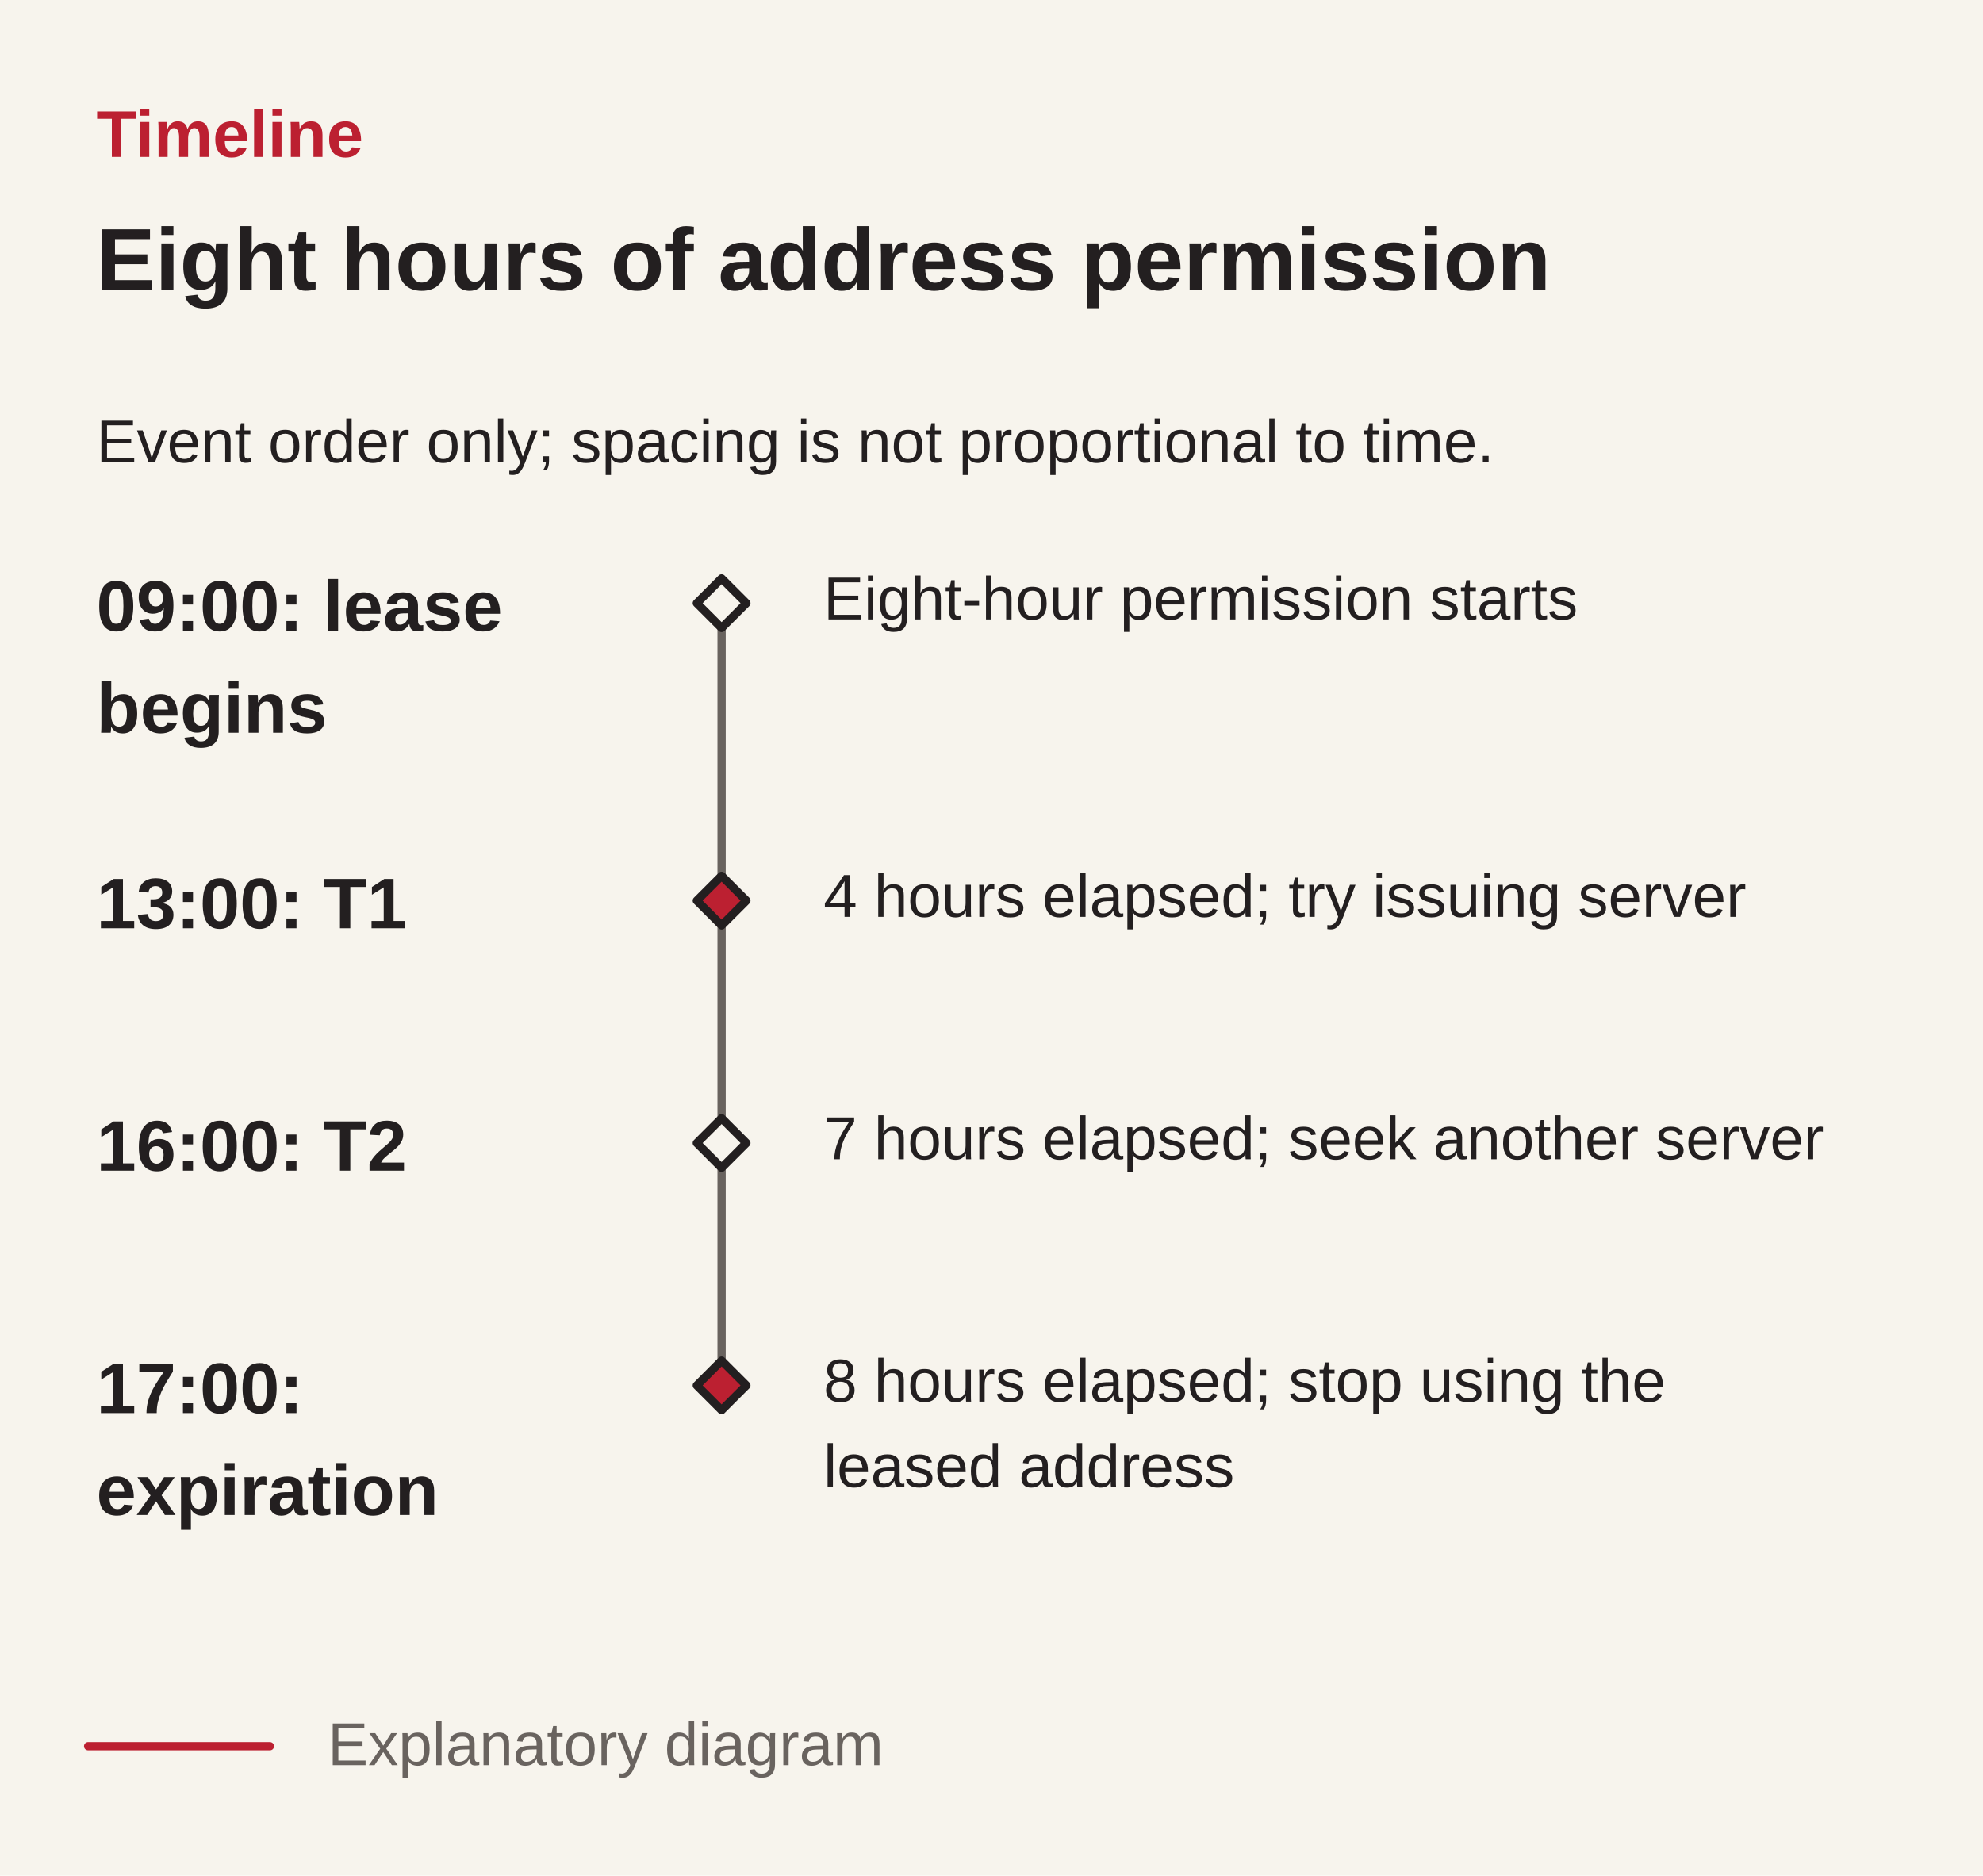
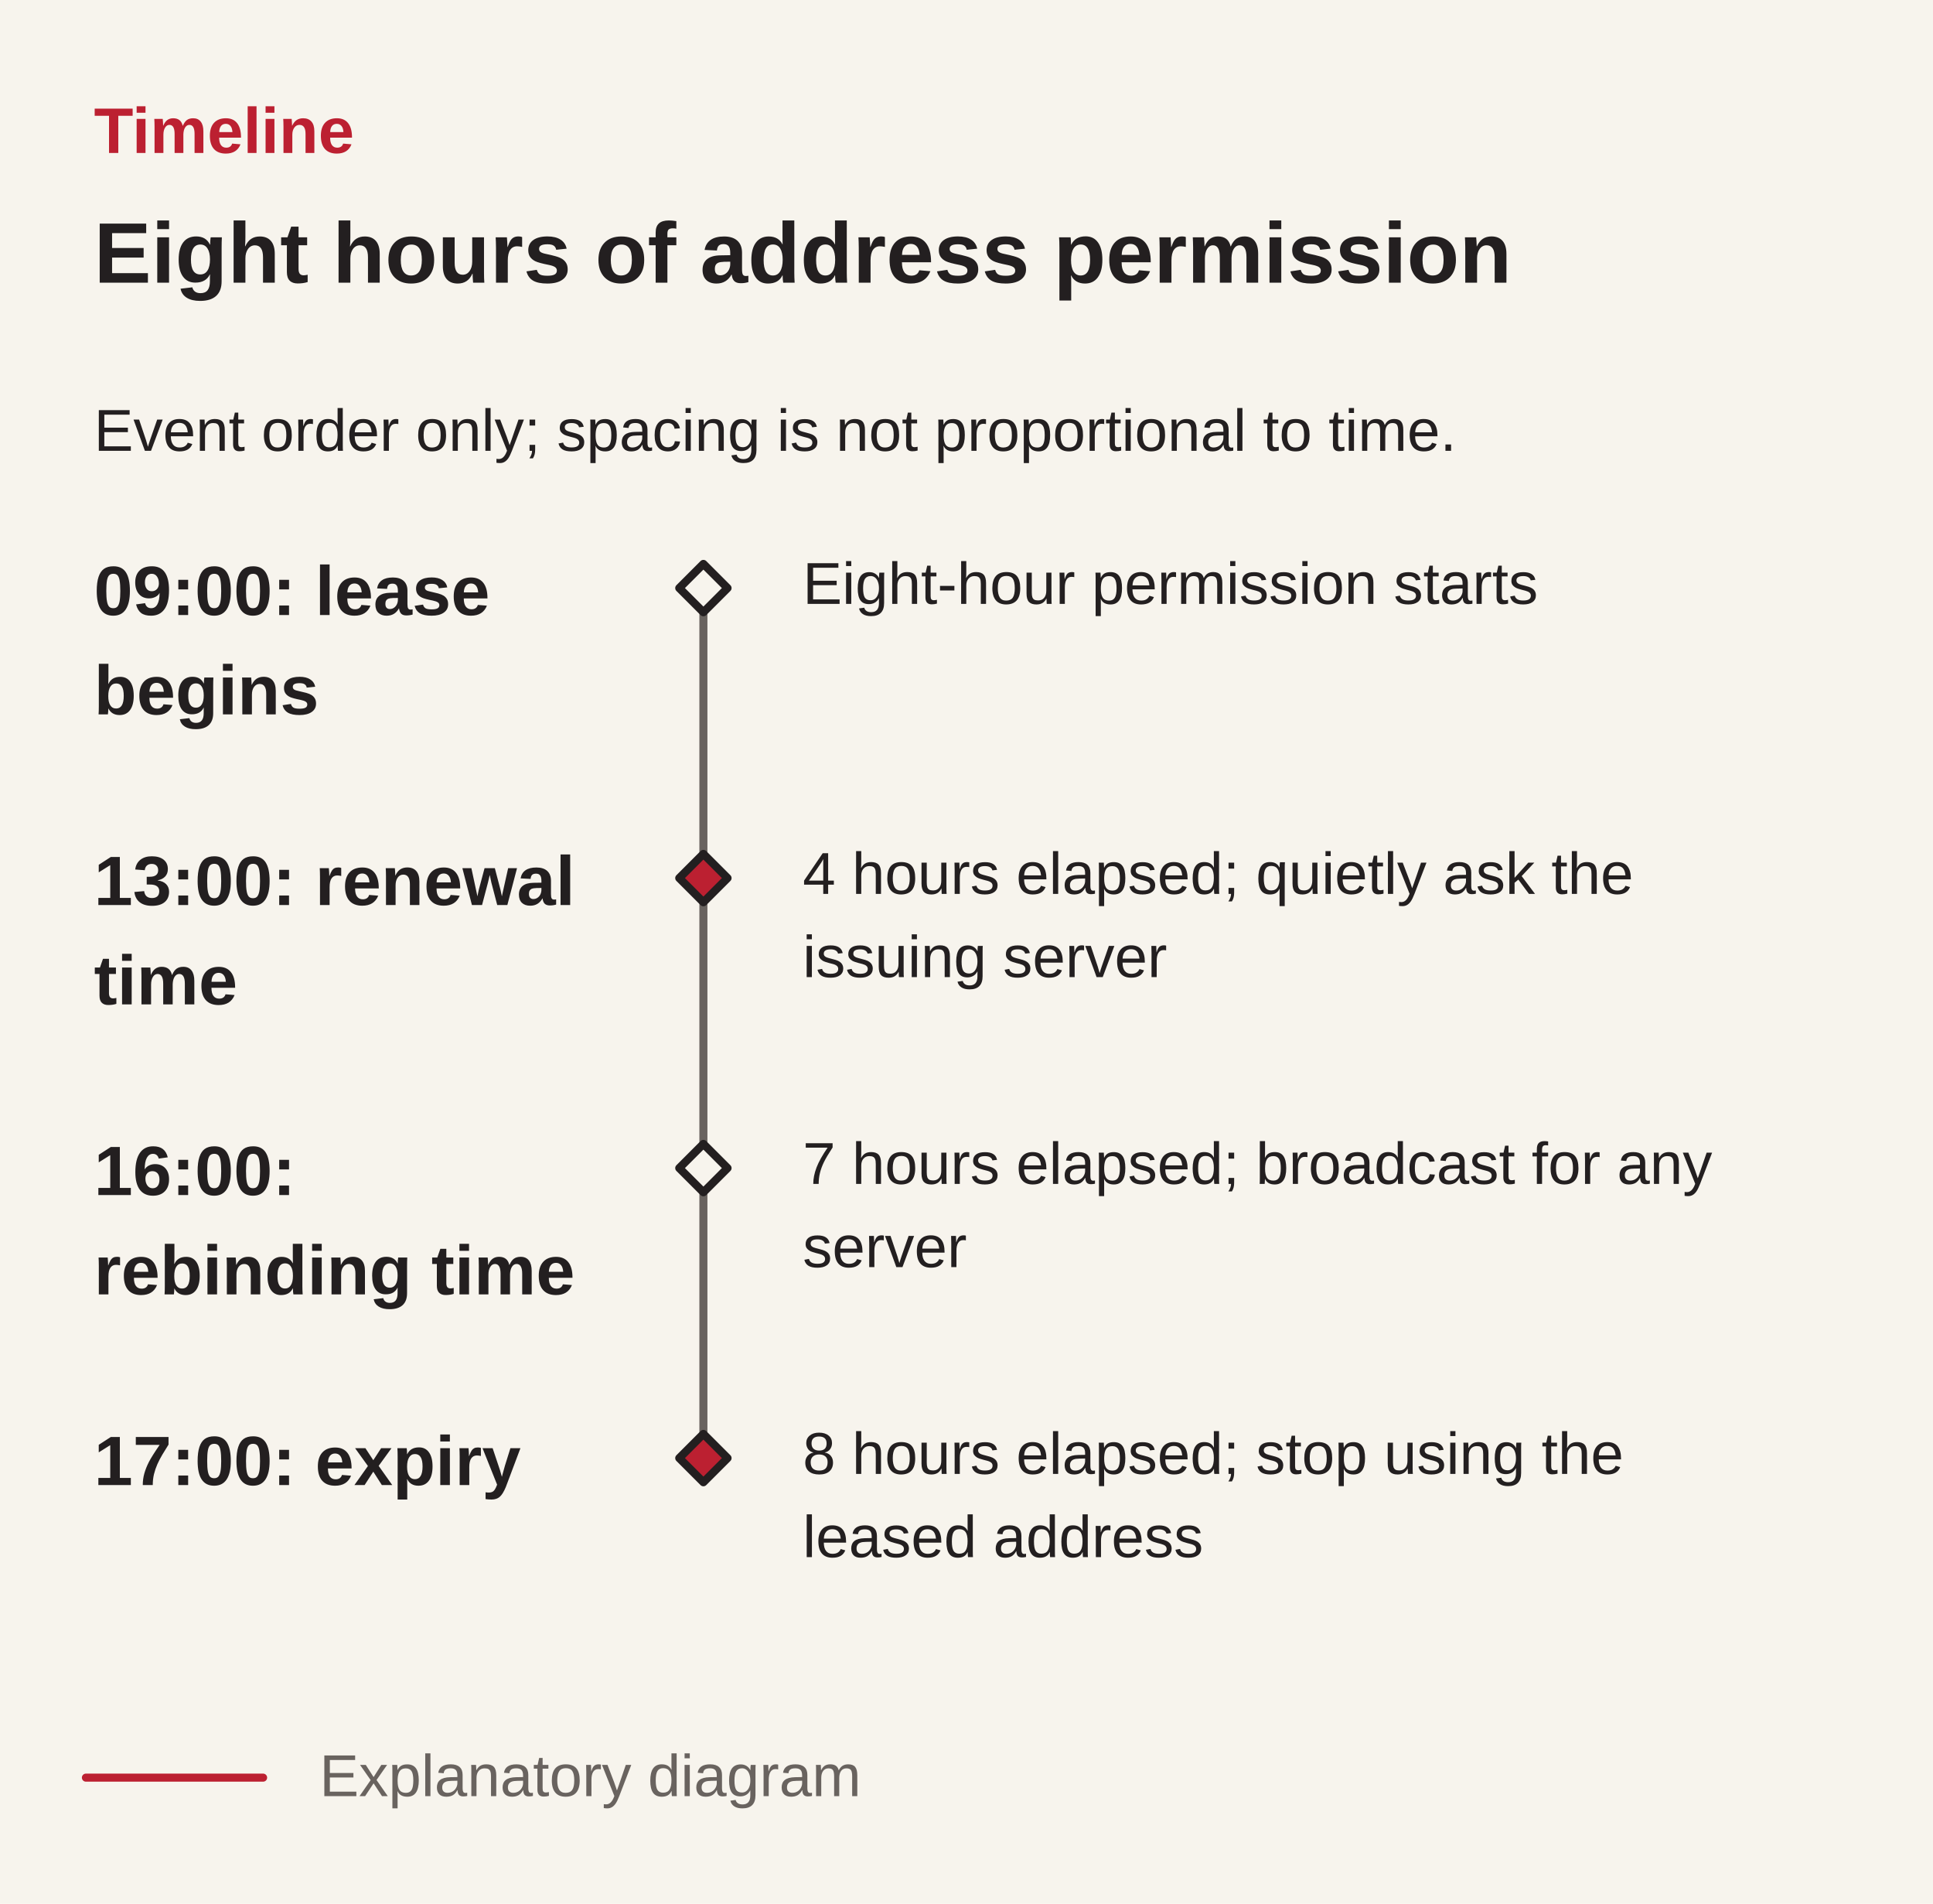
- <svg xmlns="http://www.w3.org/2000/svg" width="720" height="681" viewBox="0 0 720 681" role="img" aria-labelledby="teaching-74-65-63-68-2d-30-30-37-v-30-title" aria-describedby="teaching-74-65-63-68-2d-30-30-37-v-30-desc" font-family="Arial, sans-serif" data-format="timeline" data-visual-id="tech-007" data-visual-index="0">
+ <svg xmlns="http://www.w3.org/2000/svg" width="720" height="709" viewBox="0 0 720 709" role="img" aria-labelledby="teaching-74-65-63-68-2d-30-30-37-v-30-title" aria-describedby="teaching-74-65-63-68-2d-30-30-37-v-30-desc" font-family="Arial, sans-serif" data-format="timeline" data-visual-id="tech-007" data-visual-index="0">
  <defs>
    <marker id="teaching-74-65-63-68-2d-30-30-37-v-30-link" viewBox="0 0 14 14" refX="12" refY="7" markerUnits="userSpaceOnUse" markerWidth="16" markerHeight="16" orient="auto">
      <path d="M 2 2 L 12 7 L 2 12 Z" fill="#231f20" stroke="#231f20" stroke-width="3" stroke-linejoin="round" />
    </marker>
    <marker id="teaching-74-65-63-68-2d-30-30-37-v-30-light" viewBox="0 0 14 14" refX="12" refY="7" markerUnits="userSpaceOnUse" markerWidth="16" markerHeight="16" orient="auto">
      <path d="M 2 2 L 12 7 L 2 12 Z" fill="#bc2031" stroke="#bc2031" stroke-width="3" stroke-linejoin="round" />
    </marker>
    <marker id="teaching-74-65-63-68-2d-30-30-37-v-30-view" viewBox="0 0 14 14" refX="12" refY="7" markerUnits="userSpaceOnUse" markerWidth="16" markerHeight="16" orient="auto">
      <path d="M 2 2 L 12 7 L 2 12 Z" fill="#69635f" stroke="#69635f" stroke-width="3" stroke-linejoin="round" />
    </marker>
  </defs>
-   <rect width="720" height="681" fill="#f7f4ed" />
+   <rect width="720" height="709" fill="#f7f4ed" />
  <g aria-hidden="true">
    <text x="35" y="56.96" font-size="24" font-weight="700" fill="#bc2031" textLength="101" lengthAdjust="spacingAndGlyphs" style="line-height:1.4">Timeline</text>
    <text x="35" y="105.28" font-size="32" font-weight="700" fill="#231f20" textLength="537" lengthAdjust="spacingAndGlyphs" style="line-height:1.4">Eight hours of address permission</text>
    <text x="35" y="167.88" font-size="22" font-weight="400" fill="#231f20" textLength="531" lengthAdjust="spacingAndGlyphs" style="line-height:1.4">Event order only; spacing is not proportional to time.</text>
    <g data-time-spacing="ordinal">
-       <path d="M 262 219 L 262 503" fill="none" stroke="#69635f" stroke-width="3" stroke-linecap="round" stroke-linejoin="round" />
+       <path d="M 262 219 L 262 543" fill="none" stroke="#69635f" stroke-width="3" stroke-linecap="round" stroke-linejoin="round" />
      <g data-item-index="0">
        <text x="35" y="229.04" font-size="26" font-weight="700" fill="#231f20" textLength="158" lengthAdjust="spacingAndGlyphs" style="line-height:1.4">09:00: lease</text>
        <text x="35" y="266.04" font-size="26" font-weight="700" fill="#231f20" textLength="86" lengthAdjust="spacingAndGlyphs" style="line-height:1.4">begins</text>
        <text x="299" y="224.88" font-size="22" font-weight="400" fill="#231f20" textLength="287" lengthAdjust="spacingAndGlyphs" style="line-height:1.4">Eight-hour permission starts</text>
        <path d="M 262 210 L 271 219 L 262 228 L 253 219 Z" fill="#f7f4ed" stroke="#231f20" stroke-width="3" stroke-linecap="round" stroke-linejoin="round" />
      </g>
      <g data-item-index="1">
-         <text x="35" y="337.04" font-size="26" font-weight="700" fill="#231f20" textLength="122" lengthAdjust="spacingAndGlyphs" style="line-height:1.4">13:00: T1</text>
-         <text x="299" y="332.88" font-size="22" font-weight="400" fill="#231f20" textLength="351" lengthAdjust="spacingAndGlyphs" style="line-height:1.4">4 hours elapsed; try issuing server</text>
+         <text x="35" y="337.04" font-size="26" font-weight="700" fill="#231f20" textLength="190" lengthAdjust="spacingAndGlyphs" style="line-height:1.4">13:00: renewal</text>
+         <text x="35" y="374.04" font-size="26" font-weight="700" fill="#231f20" textLength="55" lengthAdjust="spacingAndGlyphs" style="line-height:1.4">time</text>
+         <text x="299" y="332.88" font-size="22" font-weight="400" fill="#231f20" textLength="324" lengthAdjust="spacingAndGlyphs" style="line-height:1.4">4 hours elapsed; quietly ask the</text>
+         <text x="299" y="363.88" font-size="22" font-weight="400" fill="#231f20" textLength="142" lengthAdjust="spacingAndGlyphs" style="line-height:1.4">issuing server</text>
        <path d="M 262 318 L 271 327 L 262 336 L 253 327 Z" fill="#bc2031" stroke="#231f20" stroke-width="3" stroke-linecap="round" stroke-linejoin="round" />
      </g>
      <g data-item-index="2">
-         <text x="35" y="425.04" font-size="26" font-weight="700" fill="#231f20" textLength="122" lengthAdjust="spacingAndGlyphs" style="line-height:1.4">16:00: T2</text>
-         <text x="299" y="420.88" font-size="22" font-weight="400" fill="#231f20" textLength="380" lengthAdjust="spacingAndGlyphs" style="line-height:1.4">7 hours elapsed; seek another server</text>
-         <path d="M 262 406 L 271 415 L 262 424 L 253 415 Z" fill="#f7f4ed" stroke="#231f20" stroke-width="3" stroke-linecap="round" stroke-linejoin="round" />
+         <text x="35" y="445.04" font-size="26" font-weight="700" fill="#231f20" textLength="81" lengthAdjust="spacingAndGlyphs" style="line-height:1.4">16:00:</text>
+         <text x="35" y="482.04" font-size="26" font-weight="700" fill="#231f20" textLength="182" lengthAdjust="spacingAndGlyphs" style="line-height:1.4">rebinding time</text>
+         <text x="299" y="440.88" font-size="22" font-weight="400" fill="#231f20" textLength="354" lengthAdjust="spacingAndGlyphs" style="line-height:1.4">7 hours elapsed; broadcast for any</text>
+         <text x="299" y="471.88" font-size="22" font-weight="400" fill="#231f20" textLength="64" lengthAdjust="spacingAndGlyphs" style="line-height:1.4">server</text>
+         <path d="M 262 426 L 271 435 L 262 444 L 253 435 Z" fill="#f7f4ed" stroke="#231f20" stroke-width="3" stroke-linecap="round" stroke-linejoin="round" />
      </g>
      <g data-item-index="3">
-         <text x="35" y="513.04" font-size="26" font-weight="700" fill="#231f20" textLength="81" lengthAdjust="spacingAndGlyphs" style="line-height:1.4">17:00:</text>
-         <text x="35" y="550.04" font-size="26" font-weight="700" fill="#231f20" textLength="126" lengthAdjust="spacingAndGlyphs" style="line-height:1.4">expiration</text>
-         <text x="299" y="508.88" font-size="22" font-weight="400" fill="#231f20" textLength="320" lengthAdjust="spacingAndGlyphs" style="line-height:1.4">8 hours elapsed; stop using the</text>
-         <text x="299" y="539.88" font-size="22" font-weight="400" fill="#231f20" textLength="156" lengthAdjust="spacingAndGlyphs" style="line-height:1.4">leased address</text>
-         <path d="M 262 494 L 271 503 L 262 512 L 253 503 Z" fill="#bc2031" stroke="#231f20" stroke-width="3" stroke-linecap="round" stroke-linejoin="round" />
+         <text x="35" y="553.04" font-size="26" font-weight="700" fill="#231f20" textLength="166" lengthAdjust="spacingAndGlyphs" style="line-height:1.4">17:00: expiry</text>
+         <text x="299" y="548.88" font-size="22" font-weight="400" fill="#231f20" textLength="320" lengthAdjust="spacingAndGlyphs" style="line-height:1.4">8 hours elapsed; stop using the</text>
+         <text x="299" y="579.88" font-size="22" font-weight="400" fill="#231f20" textLength="156" lengthAdjust="spacingAndGlyphs" style="line-height:1.4">leased address</text>
+         <path d="M 262 534 L 271 543 L 262 552 L 253 543 Z" fill="#bc2031" stroke="#231f20" stroke-width="3" stroke-linecap="round" stroke-linejoin="round" />
      </g>
    </g>
-     <path d="M 32 634 L 98 634" fill="none" stroke="#bc2031" stroke-width="3" stroke-linecap="round" stroke-linejoin="round" />
-     <text x="119" y="640.88" font-size="22" font-weight="400" fill="#69635f" textLength="211" lengthAdjust="spacingAndGlyphs" style="line-height:1.4">Explanatory diagram</text>
+     <path d="M 32 662 L 98 662" fill="none" stroke="#bc2031" stroke-width="3" stroke-linecap="round" stroke-linejoin="round" />
+     <text x="119" y="668.88" font-size="22" font-weight="400" fill="#69635f" textLength="211" lengthAdjust="spacingAndGlyphs" style="line-height:1.4">Explanatory diagram</text>
  </g>
</svg>
